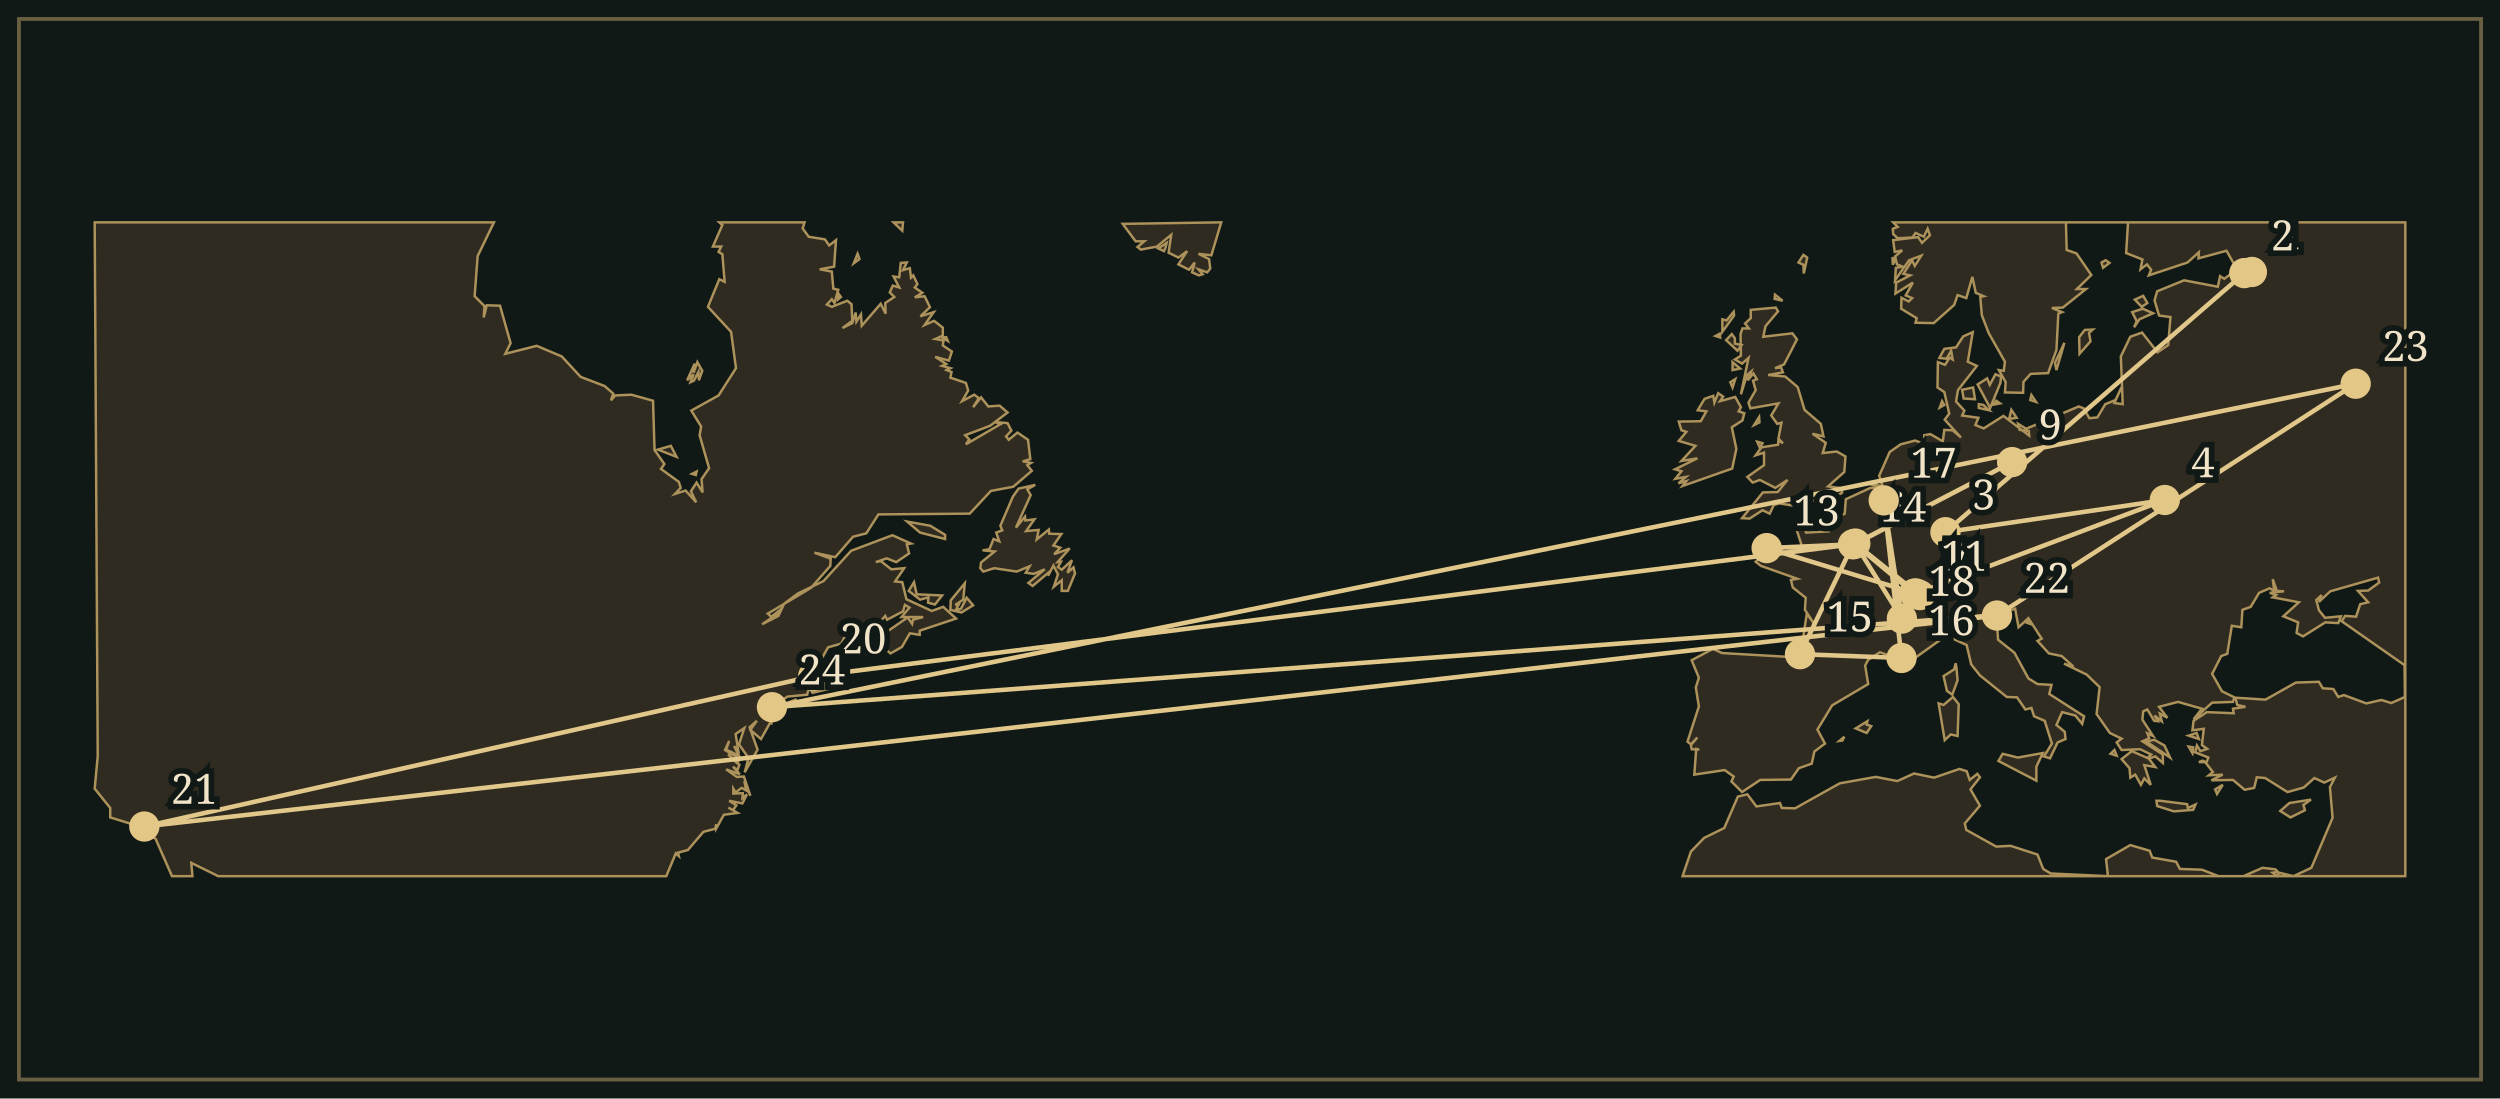
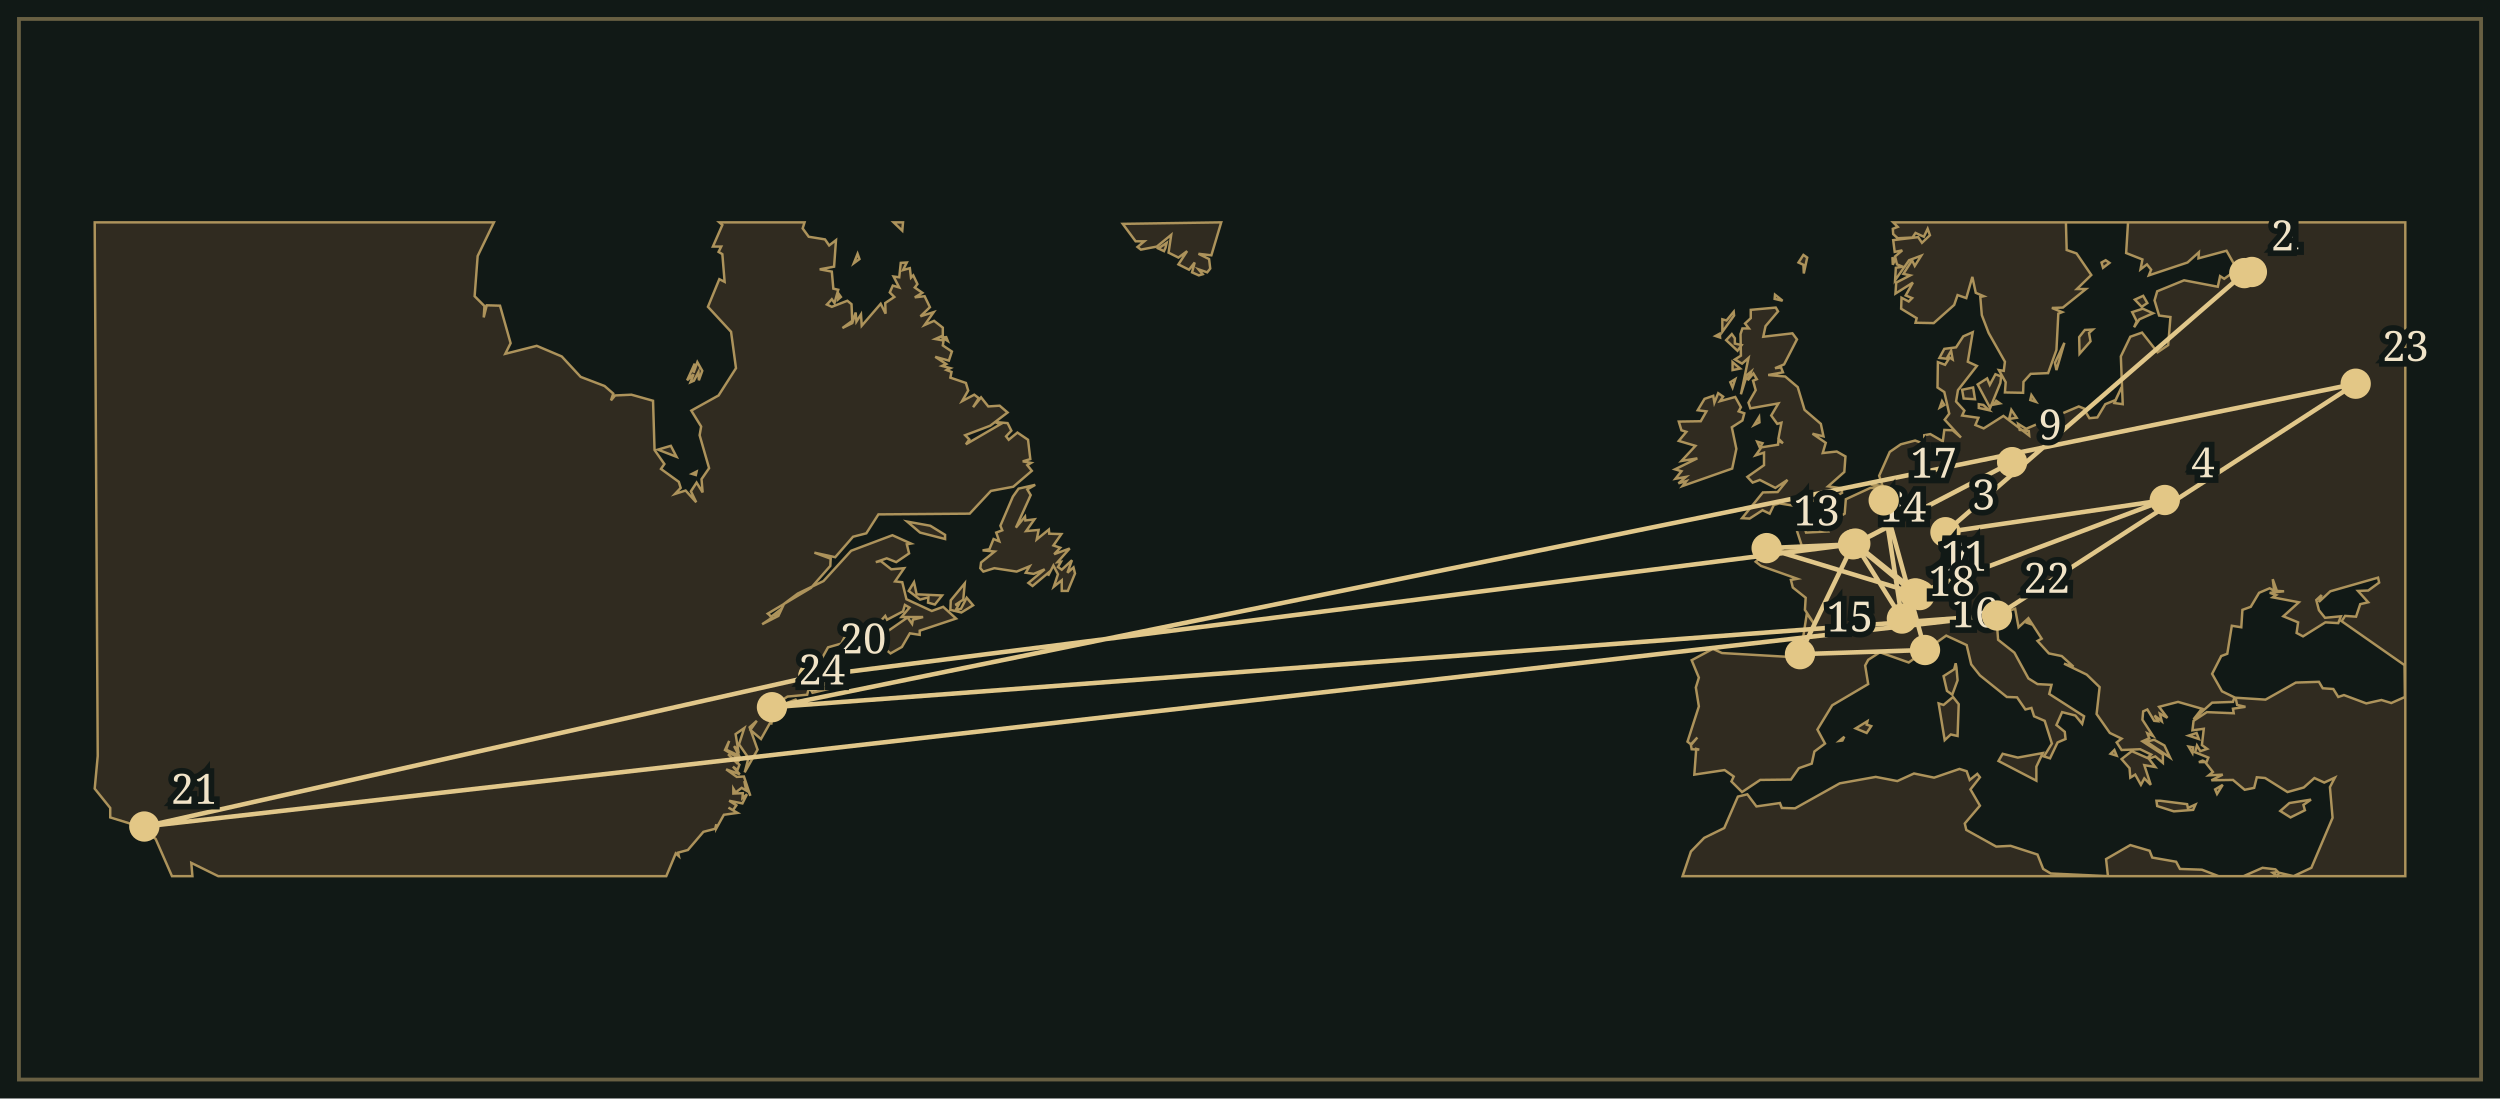
<svg xmlns="http://www.w3.org/2000/svg" viewBox="0 0 660 290" role="img" aria-label="Places in the life of Igor Stravinsky">
  <rect width="660" height="290" fill="#111916" />
  <path d="M565.7,81.5L568.4,82.7L564.8,84.3L563.4,86.4L564.1,84.8L562.9,82.4L565.7,81.5ZM570.3,211.4L577.4,212.3L577.6,213.3L579.6,212.4L579,213.8L573.9,214.2L569.5,212.8L569.3,211.4L570.3,211.4ZM568.7,195.3L571.4,196.8L572.9,200L566.7,195.8L568.7,195.3ZM610.1,211.1L608.1,212.5L608.5,213.9L604.7,215.8L602,214.1L604.4,212L610.1,211.1ZM552.5,87L551.5,87.9L551.9,90.1L549,93.4L548.9,89L550.4,87.1L552.5,87ZM528.1,101.1L525.4,107.7L522.1,101.5L524.6,99.9L525.3,101.6L526.8,98.8L528.3,99.4L528.1,101.1ZM520.9,102.3L521.4,105.4L518.4,105.2L518,102.9L520.9,102.3ZM492.8,191.3L494,191.7L492.8,193.5L489.9,192.3L493,190.4L492.8,191.3ZM249.5,142.3L242.9,140.6L239.5,137.7L245.6,138.8L249.5,141.2L249.5,142.3ZM252.2,159.7L253.1,159.6L252.3,161.1L253.7,160.7L255.2,157.8L256.9,159.8L253.8,161.7L250.9,161L251,158.5L254.7,154L254.3,158.3L252.2,159.7ZM242,156.9L248.7,157.2L246.8,159.6L245,159.1L245.1,157.7L242.9,158.3L239.9,156L241.3,153.7L242,156.9ZM209.4,185.4L211.7,185L203.7,187.1L210.3,184.6L209.4,185.4ZM517.1,185.9L516.8,194.3L515,193.9L513.4,195.4L511.8,185.7L513.1,186.1L515.6,184L517.1,185.9ZM516.5,176.2L516.8,179.6L515.4,183.4L514,182.4L513.1,178.5L515.9,176.7L516.3,175.1L516.5,176.2ZM539.3,198.8L537.6,202.4L537.6,206.1L527.6,200.9L528.7,199L532.7,200L539.3,198.8ZM469.4,82.2L466.1,86.1L465.5,88.9L473.2,88L474.4,89.6L471,96.2L468.6,97.2L470.2,97L470.7,98.3L466.8,99L471.3,99.4L474.6,102.2L476.4,108.2L480.7,111.9L481.4,115.2L478.5,114.5L482,116.9L481.2,119.6L484.9,119.2L487.2,120.5L486.9,124.6L482.6,128.4L486.2,128.9L486.3,130.1L481.8,132.6L475.7,131.8L473.5,133.5L469.8,132.9L468.3,133.3L467.2,135.6L465.3,134.7L461.9,136.9L459.9,136.8L465.4,130L469.3,129.9L471.9,126.7L468.7,128.8L464.6,126.7L462.7,127.4L461.3,125.9L465.7,122.8L465.7,119.5L463.5,120.2L465,118.1L469.4,117.4L469.5,116.3L470.7,117L469.5,115.8L470.3,111.6L469.2,111.9L467.6,109.7L469.5,106.5L462.1,107.8L461.6,106.3L463.5,103L462.8,100.5L463.8,100.1L462.9,98.6L461.4,100.4L462.3,98.1L461.2,99L459.6,104.1L461.6,94.5L459.9,96L458,94.9L459.6,93.9L459.5,88.2L460,86.7L461.7,86.7L460.7,85.4L462.2,84L462.2,81.8L468.8,81.2L469.4,82.2ZM454.1,105.9L458.1,104.8L459.6,107.5L459,108.6L460.5,109.1L460,111L457.2,112.8L458.4,118.5L457.3,123.7L444.2,128.3L445.2,127L443.1,127.6L445.1,125.9L442.3,126.4L443.9,124.4L442.2,123.9L448.1,121L443.9,121.7L447.6,117.7L443.2,116.4L445.2,114L443.9,113.6L443.2,111.3L449,111.2L450.5,108.6L448.2,108.3L450,105.3L452.3,104.5L452.6,106.3L453.6,103.8L454.9,104.7L454.1,105.9ZM205.5,162.3L204,162.5L205.8,161.1L205.5,162.3ZM566.9,80L565.4,81L563.6,79.1L565.8,78.1L566.9,80ZM585.3,209.6L584.8,208.4L586.8,207.2L585.3,209.6ZM581.5,200.8L582.3,201.2L580.5,201.2L581.5,200.8ZM578.8,198.8L577.8,197.1L579,197.3L578.8,198.8ZM579.9,193.5L580.5,195.1L577.8,194.2L579.9,193.5ZM464.5,111.5L463.1,112.2L464.4,110.1L464.5,111.5ZM459.4,97.3L457.4,97.7L457.4,95.6L459.4,97.3ZM458.1,100.1L457.4,102.3L456.8,100.9L458.1,100.1ZM476.1,67.3L477.1,68L476.2,72.2L476.1,69.9L474.8,69.3L476.1,67.3ZM465.3,117L464.6,118.2L463.9,116.6L465.3,117ZM469.5,78.5L470.6,79.4L468.5,78.9L468.6,77.8L469.5,78.5ZM457.8,83.3L454.7,87.6L454.7,84.3L455.8,84.6L457.7,82.3L457.8,83.3ZM458,89.3L458,90.7L459.8,91.1L458.7,92.6L455.7,89.8L457.2,88.2L458,89.3ZM454,88.1L454.1,89.1L452.9,88.7L454,88.1ZM555.9,68.7L556.9,69.4L555.2,70.7L554.8,69.3L555.9,68.7ZM542.9,97.7L542.5,95.8L545,90.5L542.9,97.7ZM537.5,106.1L536,105.6L536.3,104.3L537.5,106.1ZM532.4,110.3L530.4,110.6L531,108.2L532.4,110.3ZM528,106.5L526.4,106.8L527,105.8L528,106.5ZM523.6,106.9L525.1,108.3L522.4,107.7L522.4,106.7L523.6,106.9ZM512.1,107.6L512.7,105.9L513.3,106.9L512.1,107.6ZM486.4,195.5L485.6,195.6L486.9,194.5L486.4,195.5ZM536.5,164.9L535.1,164.4L535.6,163.6L536.5,164.9ZM558.2,198L558.8,199.5L557.2,199L558.2,198ZM307.7,65.4L307.3,66.3L305.8,65.6L308,64.1L307.7,65.4ZM130.4,58.7L126.1,67.6L125.3,78.2L127.9,80.8L127.7,83.8L128.5,80.6L132,80.7L134.8,90.6L133.4,93.4L141.7,91.3L148.3,94.1L153.3,99.5L159.6,101.9L161.9,103.9L161.3,105.7L162.4,104.4L166.7,104.2L172.4,105.8L172.8,118.8L175.4,122.5L174.5,123.8L179.2,127.2L179.7,128.8L178.2,130.4L181,129.5L183.8,132.6L182.4,129.7L183.9,127.4L185.5,130L185.2,126.5L187.2,123.6L184.7,114.9L185.1,112.6L182.5,108.4L189.7,104.4L194.3,97.2L193,87.6L186.9,81L189.9,73.7L191.3,74.4L190.7,67.1L189.7,66.5L190.4,65.1L188.2,65.1L190.7,59.4L189.9,58.7L212.4,58.7L211.9,60.3L213.5,62.5L217.8,63.2L218.9,64.8L220.7,63.4L220.2,70.4L216.4,71.1L219.6,71.7L220,76.2L221.3,76.5L220.3,80L219.6,79L218.3,80.4L219.6,81L223.7,79.4L224.8,80.3L225,84.7L222.4,86.6L225,85.3L225.9,82.5L226.1,84.9L227.3,83L227.5,86L232.5,80.2L233.8,82.8L233.7,80L236.1,78.4L234.9,77.2L235.7,75.4L237.4,75.9L235.9,73L237.4,73.2L237.8,69.4L239.4,69.3L238.4,71.3L240.2,70.8L240.5,73.3L241.1,72.7L242.2,75L241.5,75.9L243.5,77.3L241.5,78.5L244.1,78.2L245.5,81.1L243,83.5L246.5,82.4L244.1,85.8L246.6,84.7L248.9,86.5L248.9,88.6L246.9,89.5L249.1,89.9L248.9,91.2L251.3,92.8L250.5,95.2L246.9,94.2L249.8,96.1L248.7,96.6L250.9,97.2L249.9,97.7L251.2,98.2L250.9,99.7L255,101.1L255.6,103.1L254,105.9L257.2,104.2L258.4,105.1L256.9,107.5L259,104.9L260.9,107.3L263.9,107.1L266,108.9L261.4,112.4L254.8,114.9L255.9,116L255,117.3L264.1,112L262.6,111.4L266,111.7L267,113.7L265.6,115.2L266.3,116.1L268.6,114.2L271.4,116.1L272,121.2L270,121.8L272.2,122.2L271.2,122.8L272.4,124.3L267.5,128.5L261.6,129.6L256,135.6L231.9,135.8L228.7,140.8L225.2,141.7L220.5,147.1L215,145.9L219.3,147.5L219.2,149.4L214.1,155.2L202.7,162L203.9,163L201.2,164.8L205.5,162.6L207,159.4L210.6,156.7L217.4,153.4L224.7,145.4L235.6,141.3L240.5,143.5L239.4,143.7L240,146.1L236.6,148.4L234.1,147.4L231.2,148.4L232.5,148.1L235.3,150.3L238.7,150L236.3,153.5L238.2,153.7L239.3,158.2L246,161.3L249,160.2L252.4,163.3L242.8,166.5L242.8,167.6L240.2,167.2L238.1,170.8L235.1,172.5L233.3,171L233.7,167.1L239.6,163L240.8,164.7L241,163.6L243.7,162.9L238,162.9L240.1,160.4L238.9,159.7L238.4,161.4L234.2,163.6L233.7,162.6L232.2,164.3L229.6,163.9L229.4,166.5L226.3,168L224.6,167.4L224.3,168.7L223.5,167.1L222.1,169.9L218.6,170.9L215.7,176.1L216.6,177L214.9,178.6L217.7,181.7L218.8,181.2L218.4,179.9L219.1,181.8L214.5,182.9L213.6,181.3L213.1,183.4L207.9,183.9L203.9,186.5L203.9,184L202.9,187.7L204,188.6L203.6,191.3L203.6,190.3L200.9,195.1L198.1,192.7L199.8,190.3L197.9,192L200,197.9L196.6,203.9L197.6,200.1L195.1,196.5L196.5,192.2L194.2,193.8L194.9,198.1L193.8,197L195.1,199.5L191.7,197.9L192.5,195.6L191.4,198L195.4,200.4L194.5,201.4L192.2,199.1L195.2,201.9L194.7,203.3L193.5,202.4L195.3,204.4L191.7,203.1L194.5,205.1L196.4,205L198.1,210.1L196.5,206.2L197,208.7L195.8,208L194.2,209.2L193.6,208.2L193.6,209.5L196.1,209.4L196,210.7L197.2,209.7L196,212.1L192.5,211.4L194.4,212.6L193.5,213.9L192.3,213.2L194.7,214.6L191.1,215.1L189.1,218.7L189.1,217.6L188.8,218.8L185.7,219.6L181.6,224.4L179,225.1L179.2,226L178.4,225.3L175.9,231.3L57.6,231.3L50.5,227.8L50.8,231.3L45.4,231.3L41.1,221.5L37.2,218.3L29.1,215.8L29.1,213.3L25,208.2L25.8,199.6L25,58.7L130.4,58.7ZM178.6,120.6L173.7,118.7L177.1,117.7L178.6,120.6ZM183.7,125.4L182.7,125.1L183.9,124.5L183.7,125.4ZM185.4,97.9L184.5,100.4L184.4,98.2L183.2,100.5L182.3,100.9L183.1,98.8L181.4,100.4L183.4,96L183.1,98.4L184.1,95.6L185.4,97.9ZM225.4,69.5L226.4,67L226.9,68.4L225.4,69.5ZM238.2,60.9L235.9,58.7L238.4,58.7L238.2,60.9ZM273.3,128L271.2,129.2L272.1,130.7L268.2,139.3L270.6,136.4L270.7,137.4L273.1,137.1L270.9,140.2L274.2,139.9L273.7,142.4L276.9,139.8L277,140.9L280.2,141L278.1,144L279.9,144.6L278.3,146.3L282.4,144.8L279.2,148.4L280.1,148.3L279.3,149.7L280.3,150.4L283,147.9L281.8,151.2L283.4,149.8L283.8,151.4L281.9,156L280.3,156L280.3,153.2L278.2,154.9L279.3,151.6L278.1,149.3L276.7,152L277,151L272.6,154.7L271.5,153.9L275.8,150.3L272.9,151.5L270.8,151.2L271.8,149.5L268.4,150.9L262.5,150L259.6,150.9L258.8,150L259,148.5L262.6,145.6L259.4,145.3L261.2,145L262.3,142.3L263.8,142.9L263,140.6L264.6,140L264.1,138.8L267.4,131.1L268.9,129L273.3,128ZM249.8,89L250.2,90L248.7,89.1L249.8,89ZM222,78.4L221.3,79L221.5,77.7L222,78.4ZM500.1,69L499.7,69.9L499.6,67.9L500.1,69ZM322.4,58.7L319.8,67.4L316.4,67L319.2,68.4L319.5,70.9L318.7,71.9L316.4,71.1L317.5,72.4L316.5,72.7L314.7,71.9L315.4,69.3L313.9,71.2L311.1,69.8L313.4,66.3L311.1,68L308.5,66.7L309.2,62L305.4,65.1L301.2,65.9L300.3,65.2L302.1,63.7L299.8,63.7L296.4,59.1L322.4,58.7ZM548.3,76.3L550.7,76.3L544.6,81.2L541.7,81.3L544.4,82.4L543.4,82.8L542.9,92.4L540.7,98.5L536.1,98.7L534.2,100.8L534.1,103.7L529.3,103.6L529.5,100.9L527.7,97.7L529,97.9L529.3,95.5L525,87.9L523.2,83.2L522.8,78.4L523.7,78.2L521.6,77.3L520.7,73.1L519.1,78.7L516.8,77.9L515.9,80.5L510.5,85.3L505.7,85.2L506,84L501.9,81.5L502,78.6L503.9,79.6L504.8,78.7L503.1,78L505,74.6L500.4,77.5L500.6,74.6L504.3,72.7L502.5,72.3L504.8,68.7L505.5,70.2L507.2,67.5L504,68.7L500.3,74L500.5,70.7L502.3,70.4L500.8,69.8L500.3,67.7L502.2,66.1L500.2,66.5L499.8,63.4L506.4,62.6L507.4,64.1L509.5,62.1L508.9,60.4L507.9,62.5L505.7,61.5L504.9,62.7L501,62.9L499.8,61.8L499.7,60.4L501,59.9L499.8,58.7L635,58.7L635,231.3L444.2,231.3L446.4,224.8L449.9,221.2L455.2,218.6L458.8,210.3L461.3,209.7L463.7,212.9L469.9,212L470.4,213.3L473.9,213.4L485.7,206.8L495.2,205.1L500.9,206.2L505.3,204.2L510.6,205.3L517.3,203L519.2,203.6L520,205.9L522,204.3L522.7,205.2L520.2,208.4L522.7,212.7L518.7,217.4L519.1,219.1L527,223.5L530.8,223.3L537.9,225.6L539.4,229.4L541.4,230.6L556.5,231.3L556,226.8L562.4,223.1L567.5,224.6L568.2,226.4L574.5,227.5L575.5,229.4L581.3,229.6L585.7,231.3L592.3,231.3L597.3,229.1L600.7,229.5L601.4,230.2L600,230.4L601.2,231.3L601.7,230.4L605.5,231.3L610.2,229.1L615.8,215.9L615.1,207.8L616.4,205.3L613.6,206.6L611,205.4L608.2,207.9L603.9,209.1L598,205.4L595.8,205.2L595.1,208L592.6,208.5L589.5,205.9L583.8,206L586.8,204.5L583.1,204.7L584.2,203.8L582.4,201.5L583,200L579.5,198.6L580,196.8L580.9,198.3L582.7,197.7L581.3,196.7L581.8,192.4L578.8,192.8L579.1,190.3L582.6,188L589.7,188.3L589.5,187.1L592.8,186.6L590.6,186.1L590.2,184.2L598.1,184.7L606.1,180.2L612.2,180L613.2,181.7L616,181.9L617.3,184L618.8,183.5L624.7,185.7L628.7,184.8L631.3,185.6L634.9,184L634.8,175.6L618.2,164L619.1,162.6L622,162.8L623.1,159.5L625.2,159L622.5,156L625.2,155.9L628.1,153.8L627.8,152.5L615.2,156.1L612.2,158.9L612.9,157.1L611.5,158.4L612.2,161.1L613.8,163.1L618,162.7L617.3,164.5L613.9,164.3L608,168L606.3,167.1L606.7,164.3L602.8,162.7L606.9,159L600,157.7L600.9,157.1L599.2,156.5L603,156.1L601.1,156L600,152.9L600.4,156L599.2,155.3L596.4,156.5L594.2,160.2L592,161L591.7,165.6L589.2,165.2L588,172.6L586.4,173.2L584,177.9L586.6,182.5L589.9,184.1L589.5,185.3L584,185.5L579.1,189.9L581.3,187.1L575,185.3L570,186.6L572.2,189.5L570.2,188.4L570.7,190.4L568.8,188.9L569.7,190.4L568.7,190.3L566.9,187.3L565.8,187.8L565.6,190L568.4,194.3L566.9,193.6L567.4,194.9L565.6,195.7L571,199.2L571,201.4L569,199.7L567.3,200.3L569,202.5L566.1,202L567.8,207.2L566.1,205.5L565.2,207.2L563.7,204.5L562.4,205.3L562.2,202.8L560.1,200.4L562.8,198.3L566.9,200.1L567.9,199.2L565,197.8L560.1,198L558.8,196L560.1,195L557,193.5L553.5,188.5L554.3,181.4L550.9,178.1L544.9,175.2L547.4,176L544.3,173.2L540.9,172.5L537.9,169.2L539,168.6L535.5,163.2L532.9,165.6L532,160.7L527,162.4L527.5,168.9L531.8,172.3L535.5,179.1L537.9,180.6L541.6,180.8L541,183.2L550.2,189.1L549.7,191.1L547.9,188.9L544.4,188L542.9,191.4L545.1,193.2L545.3,195.1L543.2,196L541.2,200.2L539.6,199.7L541.7,196.3L539.8,190.3L537,189.1L536.3,186.9L534.7,187.3L532.5,184.1L529.8,184L522.7,178.3L520.4,175.4L519.2,170.3L513.8,167.8L503.9,174.9L496.3,172.2L493.2,174.2L492.4,175.7L493.2,180.6L483.7,186.2L479.8,192.6L481.8,196.3L479,198.4L478.3,201.6L474.9,202.8L472.8,205.8L464.7,205.9L459.9,209.1L457.1,206.3L457.7,205L455.3,203.3L447.3,204.5L447.8,197.7L448.6,197.9L446.6,197.8L446.4,196.7L448.1,194.7L446.4,196.5L445.5,195.8L448.5,186.5L447.7,181.5L448.5,178.9L446.6,174.3L452.2,171.3L454.6,172.4L473.6,173.5L475.4,172.3L477,162L479,164.8L476.5,161L476.7,157.8L473.3,155.1L472.8,153.1L474.5,152.8L464.9,149.4L463.5,148.3L465.1,146.8L463.3,146.5L463.3,145.4L468.9,143.7L470.9,145.5L475.9,144.8L474,138.9L476.3,138.9L476.8,140.6L482.6,140.3L481.7,138.8L487,135.6L487.3,131.8L493.8,128.8L496.8,128.8L493.9,127.9L497,128.3L496.1,125.6L498.9,119.3L501.8,117.3L505.6,116.3L508,117.2L508,114.9L509.6,114.6L512.9,116.5L513.3,113.5L515.5,113.6L517.7,115.5L513.4,110.8L514.6,109.2L513.3,103.5L511.5,102.3L511.6,95.6L513.5,96.3L514.7,94.4L515.5,94.9L515.1,92.6L513.9,94.7L512,94.5L513.3,92.1L516.4,91.7L518.3,88.8L520.8,87.7L519.5,95.5L521.9,96.6L516.9,103L516.4,106L518.6,108.4L518,109.7L522.3,110.3L521.5,112.2L523.7,113.1L528.9,109.8L535.7,115L535.6,113.8L533.2,113.5L532.8,111.9L534.9,113.2L548.8,107.3L551.3,108.3L550.1,107.9L551.6,110.4L553.7,110.2L555.8,106.7L558.5,105.6L560.1,102.2L558.2,106.4L560.4,106.7L559.9,94.1L562.4,88.9L565.5,87.8L569.6,93L572.4,91.1L573,83.7L570,83.3L568.8,79.3L569.5,76.9L576.6,74L585.5,75.7L586.1,72.9L587.2,73.6L590.2,71.4L594,71.6L592.3,69.9L589.9,69.9L587.8,66.2L580.4,68.2L580.5,66.6L577.5,69.3L567.3,72.7L567.9,71.2L566.8,69.8L565.1,71.1L565.6,68.5L561.3,66.8L561.8,58.7L545.4,58.7L545.6,66L548.2,66.9L552.1,72.6L548.3,76.3Z" fill="#302b20" stroke="#ad935b" stroke-width=".65" />
-   <path d="M594.5,71.8L592.5,72.1L513.6,140.5L571.5,132L505.9,156.7L489.8,143.5L506.8,157.1L489.8,143.6L531.2,122L489.6,143.6L505.4,156.7L505.9,156.7L466.4,144.7L489.2,143.7L475.2,172.7L502,173.7L497.3,132.1L502.1,163.3L489.8,143.6L214.7,178.5L38.1,218.2L527.2,162.5L621.9,101.3L203.8,186.7L527.3,162.4" fill="none" stroke="#e1c78a" stroke-width="1.2" />
+   <path d="M594.5,71.8L592.5,72.1L513.6,140.5L571.5,132L505.9,156.7L489.8,143.5L506.8,157.1L489.8,143.6L531.2,122L489.6,143.6L505.4,156.7L505.9,156.7L466.4,144.7L489.2,143.7L475.2,172.7L508.2,171.6L497.3,132.1L502.1,163.3L489.8,143.6L214.7,178.5L38.1,218.2L527.2,162.5L621.9,101.3L203.8,186.7L527.3,162.4" fill="none" stroke="#e1c78a" stroke-width="1.2" />
  <circle cx="594.5" cy="71.8" r="4" fill="#e3c786" />
  <text x="601.5" y="65.8" fill="#f1e4c8" stroke="#111916" stroke-width="3" paint-order="stroke" font-family="Georgia,serif" font-size="11">1</text>
  <circle cx="592.5" cy="72.1" r="4" fill="#e3c786" />
  <text x="599.5" y="66.1" fill="#f1e4c8" stroke="#111916" stroke-width="3" paint-order="stroke" font-family="Georgia,serif" font-size="11">2</text>
  <circle cx="513.6" cy="140.5" r="4" fill="#e3c786" />
  <text x="520.6" y="134.5" fill="#f1e4c8" stroke="#111916" stroke-width="3" paint-order="stroke" font-family="Georgia,serif" font-size="11">3</text>
  <circle cx="571.5" cy="132" r="4" fill="#e3c786" />
  <text x="578.5" y="126" fill="#f1e4c8" stroke="#111916" stroke-width="3" paint-order="stroke" font-family="Georgia,serif" font-size="11">4</text>
  <circle cx="505.9" cy="156.7" r="4" fill="#e3c786" />
  <text x="512.9" y="150.7" fill="#f1e4c8" stroke="#111916" stroke-width="3" paint-order="stroke" font-family="Georgia,serif" font-size="11">5</text>
  <circle cx="489.8" cy="143.5" r="4" fill="#e3c786" />
  <text x="496.8" y="137.5" fill="#f1e4c8" stroke="#111916" stroke-width="3" paint-order="stroke" font-family="Georgia,serif" font-size="11">6</text>
  <circle cx="506.8" cy="157.1" r="4" fill="#e3c786" />
  <text x="513.8" y="151.1" fill="#f1e4c8" stroke="#111916" stroke-width="3" paint-order="stroke" font-family="Georgia,serif" font-size="11">7</text>
  <circle cx="531.2" cy="122" r="4" fill="#e3c786" />
  <text x="538.2" y="116" fill="#f1e4c8" stroke="#111916" stroke-width="3" paint-order="stroke" font-family="Georgia,serif" font-size="11">9</text>
  <circle cx="505.4" cy="156.7" r="4" fill="#e3c786" />
  <text x="512.4" y="150.7" fill="#f1e4c8" stroke="#111916" stroke-width="3" paint-order="stroke" font-family="Georgia,serif" font-size="11">11</text>
  <circle cx="466.4" cy="144.7" r="4" fill="#e3c786" />
  <text x="473.4" y="138.7" fill="#f1e4c8" stroke="#111916" stroke-width="3" paint-order="stroke" font-family="Georgia,serif" font-size="11">13</text>
  <circle cx="489.2" cy="143.7" r="4" fill="#e3c786" />
  <text x="496.2" y="137.7" fill="#f1e4c8" stroke="#111916" stroke-width="3" paint-order="stroke" font-family="Georgia,serif" font-size="11">14</text>
  <circle cx="475.2" cy="172.7" r="4" fill="#e3c786" />
  <text x="482.2" y="166.7" fill="#f1e4c8" stroke="#111916" stroke-width="3" paint-order="stroke" font-family="Georgia,serif" font-size="11">15</text>
-   <circle cx="502" cy="173.7" r="4" fill="#e3c786" />
-   <text x="509" y="167.7" fill="#f1e4c8" stroke="#111916" stroke-width="3" paint-order="stroke" font-family="Georgia,serif" font-size="11">16</text>
+   <circle cx="508.2" cy="171.6" r="4" fill="#e3c786" />
+   <text x="515.2" y="165.6" fill="#f1e4c8" stroke="#111916" stroke-width="3" paint-order="stroke" font-family="Georgia,serif" font-size="11">16</text>
  <circle cx="497.3" cy="132.1" r="4" fill="#e3c786" />
  <text x="504.3" y="126.1" fill="#f1e4c8" stroke="#111916" stroke-width="3" paint-order="stroke" font-family="Georgia,serif" font-size="11">17</text>
  <circle cx="502.1" cy="163.3" r="4" fill="#e3c786" />
  <text x="509.1" y="157.3" fill="#f1e4c8" stroke="#111916" stroke-width="3" paint-order="stroke" font-family="Georgia,serif" font-size="11">18</text>
  <circle cx="214.7" cy="178.5" r="4" fill="#e3c786" />
  <text x="221.7" y="172.5" fill="#f1e4c8" stroke="#111916" stroke-width="3" paint-order="stroke" font-family="Georgia,serif" font-size="11">20</text>
  <circle cx="38.1" cy="218.2" r="4" fill="#e3c786" />
  <text x="45.1" y="212.2" fill="#f1e4c8" stroke="#111916" stroke-width="3" paint-order="stroke" font-family="Georgia,serif" font-size="11">21</text>
  <circle cx="527.2" cy="162.5" r="4" fill="#e3c786" />
  <text x="534.2" y="156.5" fill="#f1e4c8" stroke="#111916" stroke-width="3" paint-order="stroke" font-family="Georgia,serif" font-size="11">22</text>
  <circle cx="621.9" cy="101.3" r="4" fill="#e3c786" />
  <text x="628.9" y="95.3" fill="#f1e4c8" stroke="#111916" stroke-width="3" paint-order="stroke" font-family="Georgia,serif" font-size="11">23</text>
  <circle cx="203.8" cy="186.7" r="4" fill="#e3c786" />
  <text x="210.8" y="180.7" fill="#f1e4c8" stroke="#111916" stroke-width="3" paint-order="stroke" font-family="Georgia,serif" font-size="11">24</text>
  <rect x="5" y="5" width="650" height="280" fill="none" stroke="#c3a970" stroke-opacity=".5" />
</svg>
